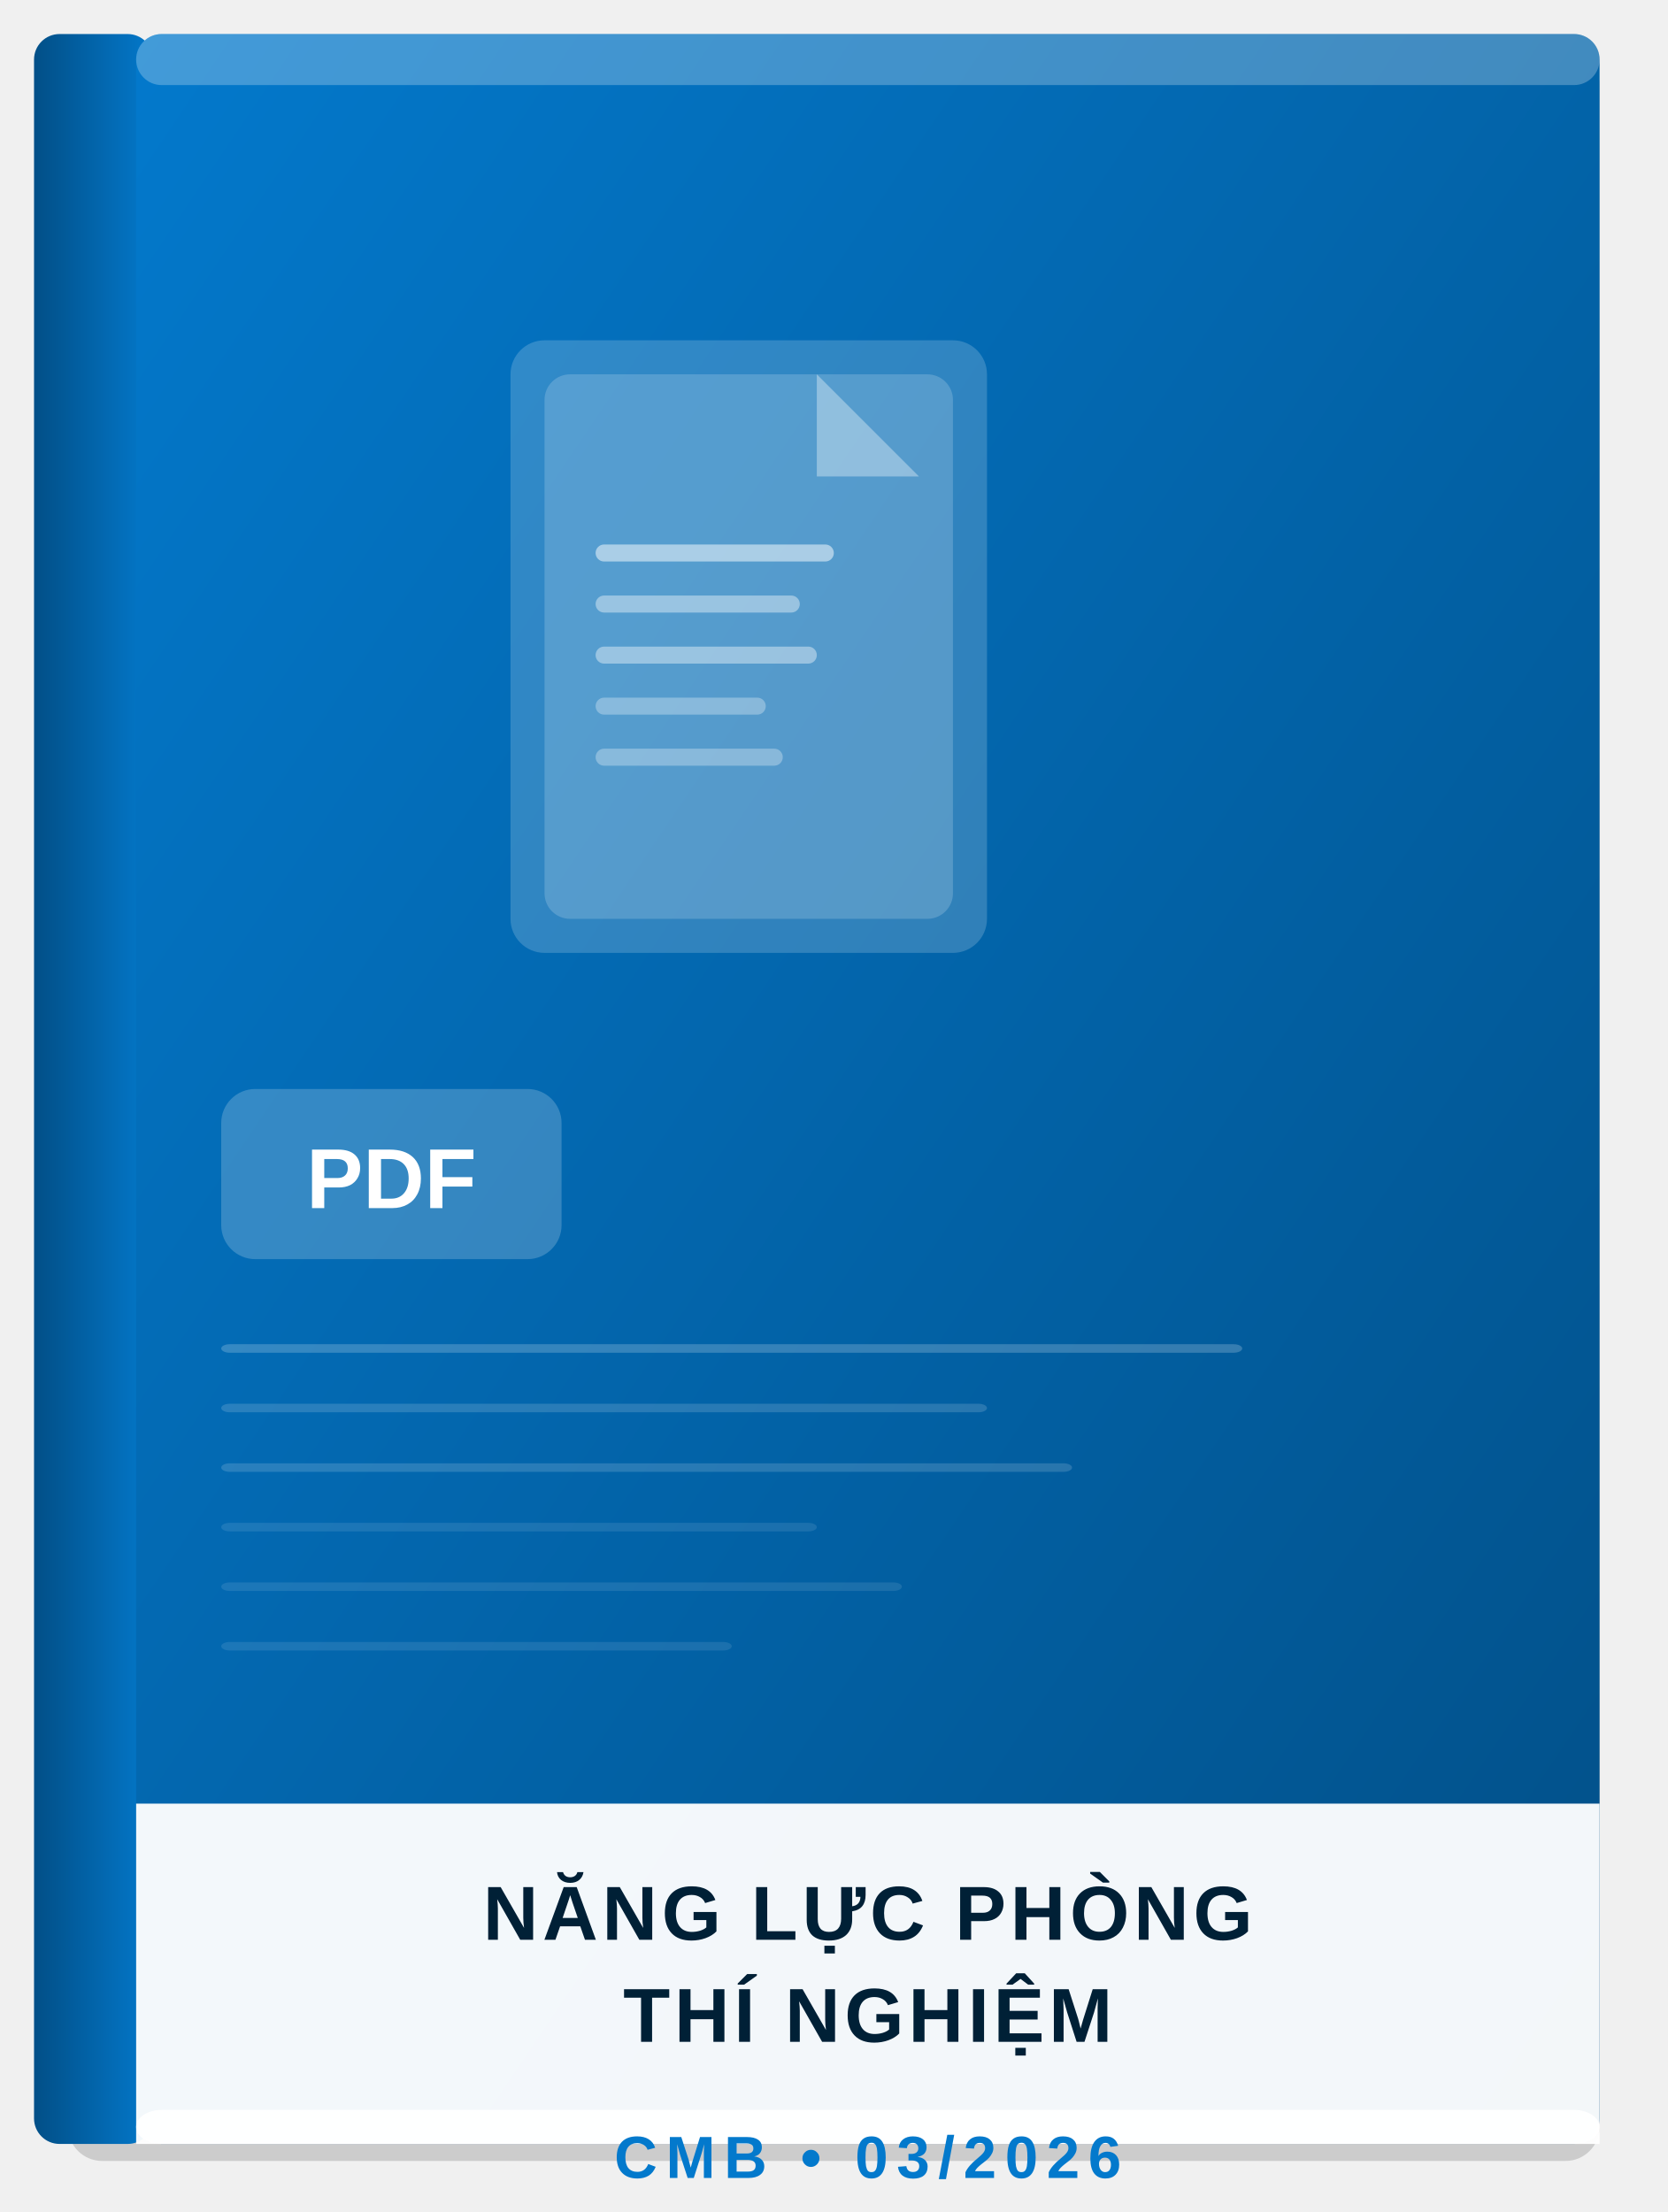
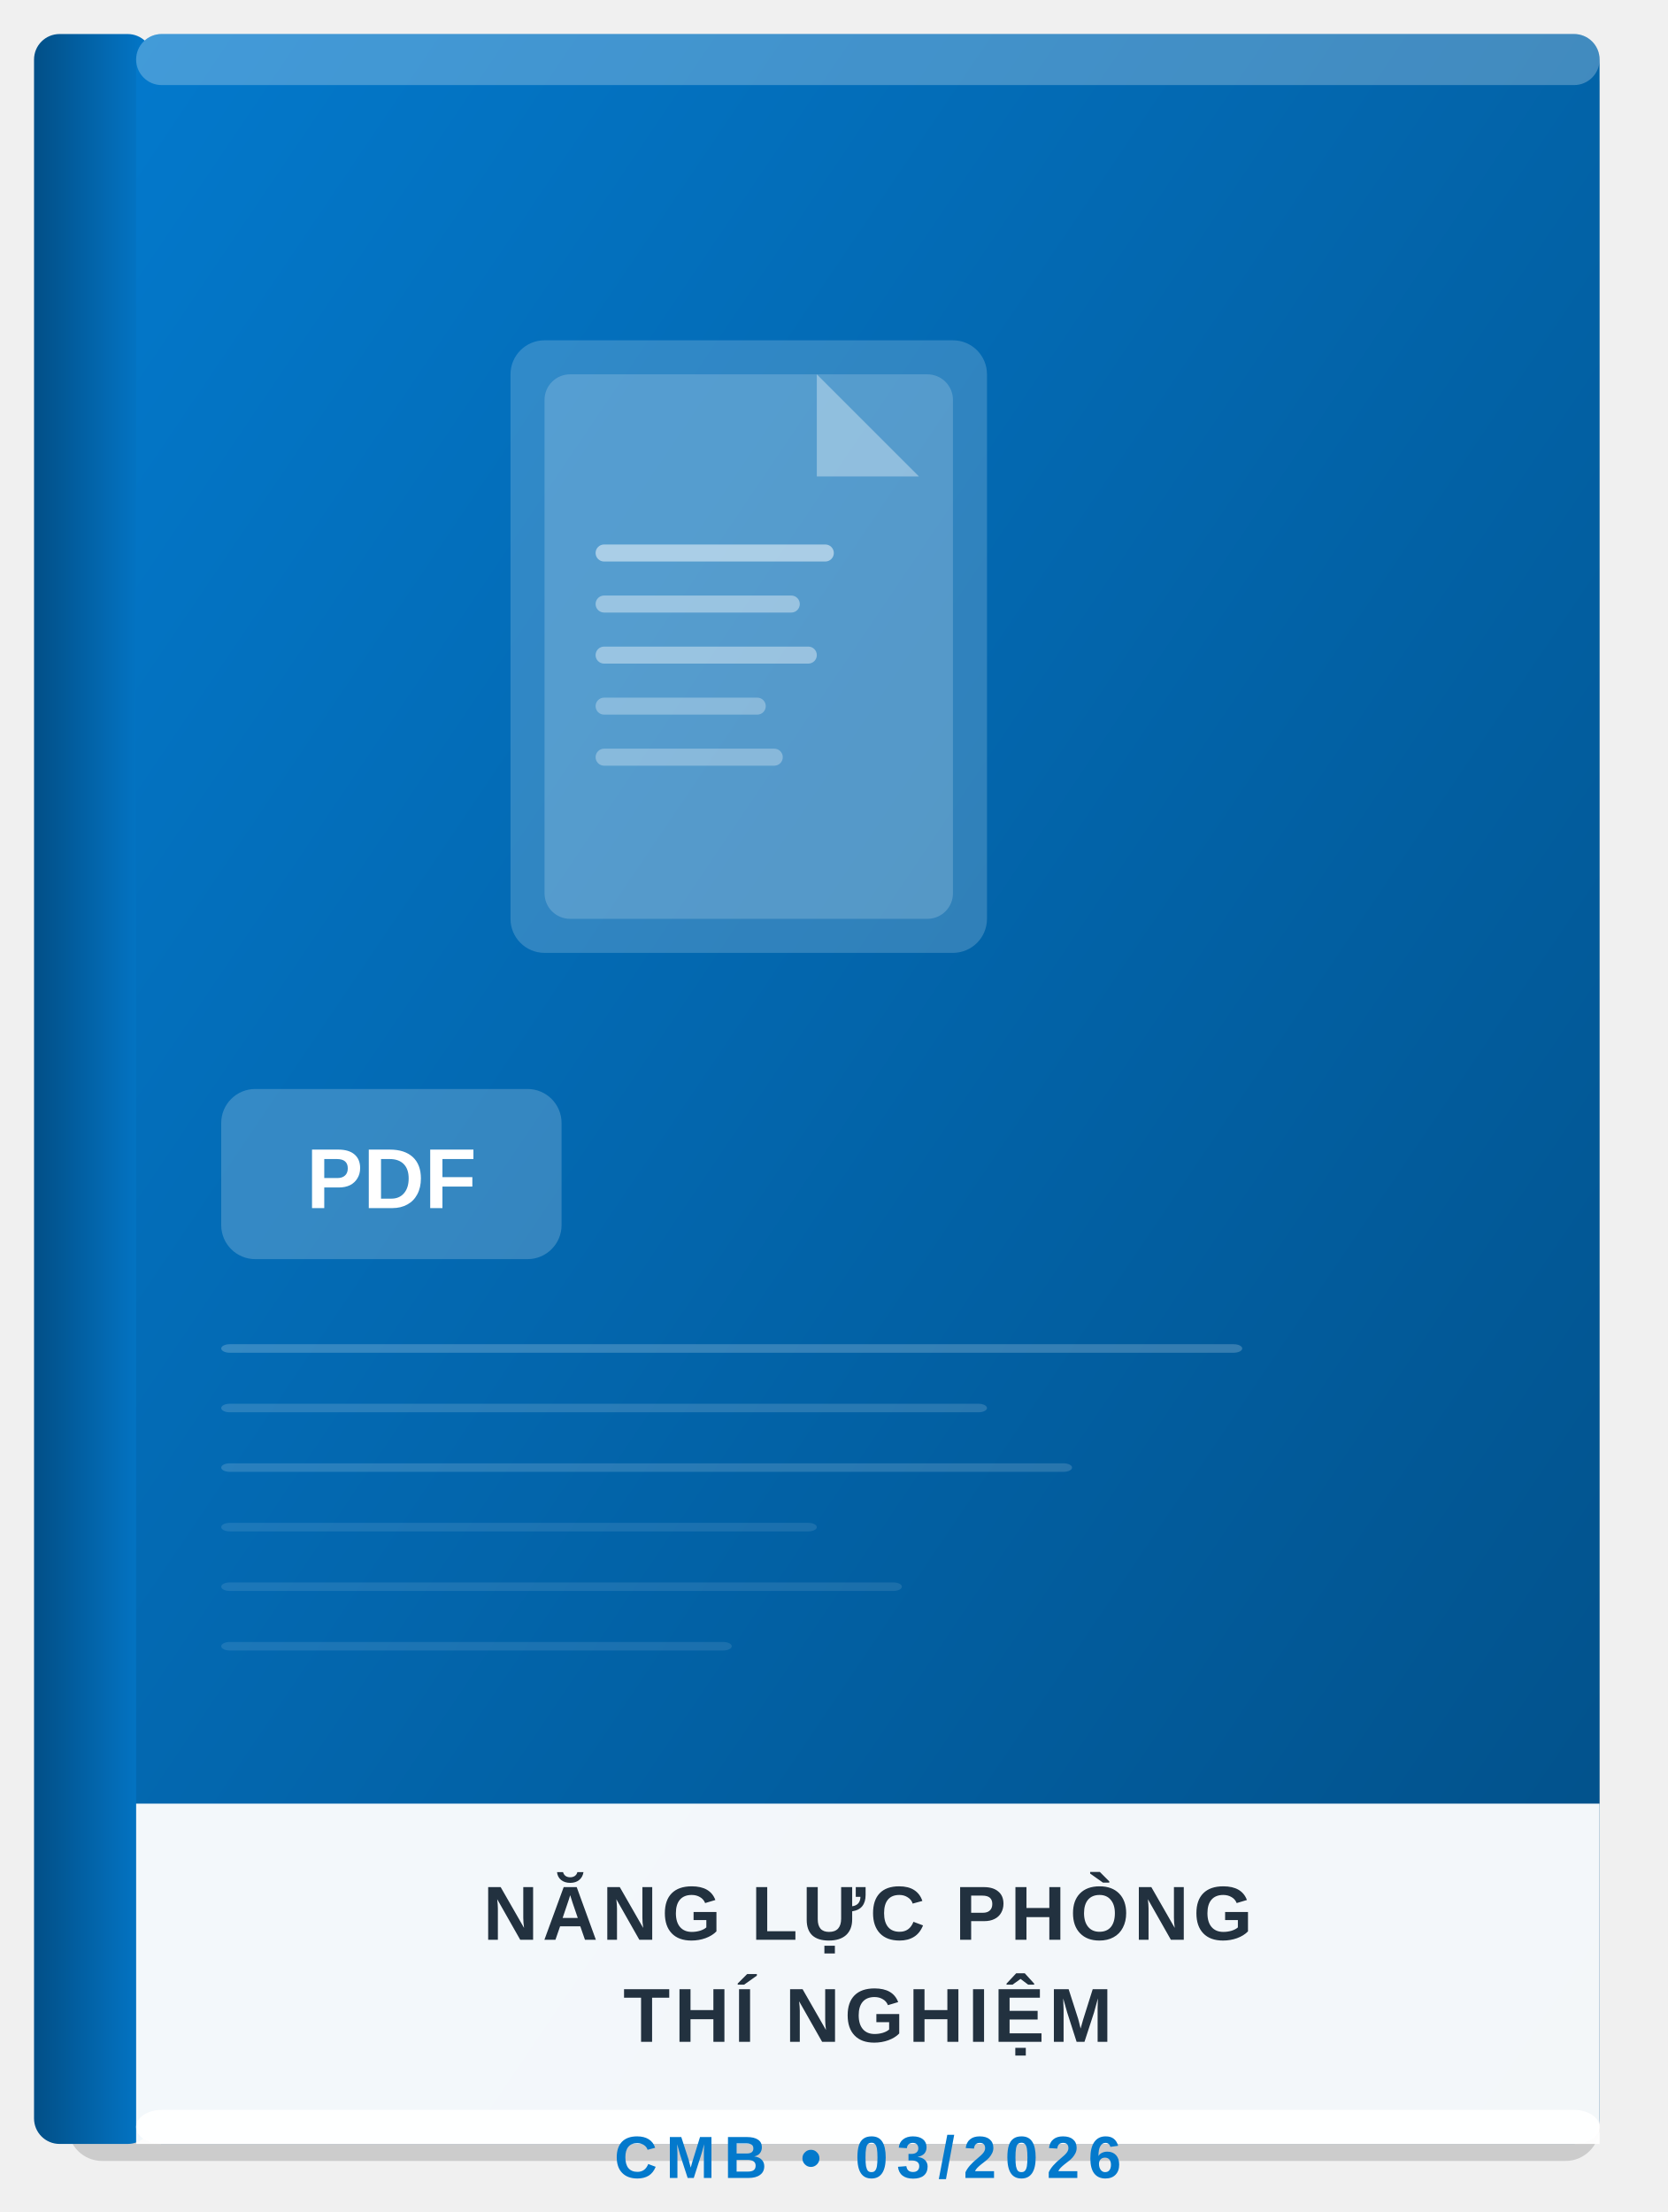
<svg xmlns="http://www.w3.org/2000/svg" viewBox="0 0 196 260" width="196" height="260">
  <defs>
    <linearGradient id="cover1" x1="0%" y1="0%" x2="100%" y2="100%">
      <stop offset="0%" style="stop-color:#0379CC;stop-opacity:1" />
      <stop offset="100%" style="stop-color:#024F87;stop-opacity:1" />
    </linearGradient>
    <linearGradient id="spine1" x1="0%" y1="0%" x2="100%" y2="0%">
      <stop offset="0%" style="stop-color:#024F87;stop-opacity:1" />
      <stop offset="100%" style="stop-color:#0379CC;stop-opacity:1" />
    </linearGradient>
  </defs>
  <rect x="8" y="6" width="180" height="248" rx="4" fill="rgba(0,0,0,0.15)" />
  <rect x="4" y="4" width="14" height="248" rx="3" fill="url(#spine1)" />
  <rect x="16" y="4" width="172" height="248" rx="3" fill="url(#cover1)" />
  <rect x="16" y="4" width="172" height="6" rx="3" fill="rgba(255,255,255,0.25)" />
  <rect x="16" y="212" width="172" height="40" rx="0" fill="white" opacity="0.95" />
  <rect x="16" y="248" width="172" height="4" rx="3" fill="white" opacity="0.95" />
  <g transform="translate(60, 40)">
    <rect x="0" y="0" width="56" height="72" rx="4" fill="white" opacity="0.18" />
    <rect x="4" y="4" width="48" height="64" rx="3" fill="white" opacity="0.18" />
    <path d="M36 4 L48 16 L36 16 Z" fill="rgba(255,255,255,0.35)" />
    <rect x="36" y="4" width="12" height="12" rx="1" fill="none" />
    <rect x="10" y="24" width="28" height="2" rx="1" fill="white" opacity="0.5" />
    <rect x="10" y="30" width="24" height="2" rx="1" fill="white" opacity="0.4" />
    <rect x="10" y="36" width="26" height="2" rx="1" fill="white" opacity="0.4" />
    <rect x="10" y="42" width="20" height="2" rx="1" fill="white" opacity="0.3" />
    <rect x="10" y="48" width="22" height="2" rx="1" fill="white" opacity="0.3" />
  </g>
  <rect x="26" y="128" width="40" height="20" rx="4" fill="rgba(255,255,255,0.2)" />
  <text x="46" y="142" font-family="Arial, sans-serif" font-size="10" font-weight="bold" fill="white" text-anchor="middle">PDF</text>
-   <text x="102" y="228" font-family="Arial, sans-serif" font-size="9" font-weight="bold" fill="#002036" text-anchor="middle" letter-spacing="0.5">NĂNG LỰC PHÒNG</text>
-   <text x="102" y="240" font-family="Arial, sans-serif" font-size="9" font-weight="bold" fill="#002036" text-anchor="middle" letter-spacing="0.5">THÍ NGHIỆM</text>
+   <text x="102" y="228" font-family="Arial, sans-serif" font-size="9" font-weight="bold" fill="#22313F" text-anchor="middle" letter-spacing="0.5">NĂNG LỰC PHÒNG</text>
+   <text x="102" y="240" font-family="Arial, sans-serif" font-size="9" font-weight="bold" fill="#22313F" text-anchor="middle" letter-spacing="0.5">THÍ NGHIỆM</text>
  <text x="102" y="256" font-family="Arial, sans-serif" font-size="7" fill="#0379CC" text-anchor="middle" letter-spacing="1" font-weight="bold">CMB • 03/2026</text>
  <rect x="26" y="158" width="120" height="1" rx="1" fill="rgba(255,255,255,0.2)" />
  <rect x="26" y="165" width="90" height="1" rx="1" fill="rgba(255,255,255,0.15)" />
  <rect x="26" y="172" width="100" height="1" rx="1" fill="rgba(255,255,255,0.15)" />
  <rect x="26" y="179" width="70" height="1" rx="1" fill="rgba(255,255,255,0.1)" />
  <rect x="26" y="186" width="80" height="1" rx="1" fill="rgba(255,255,255,0.1)" />
  <rect x="26" y="193" width="60" height="1" rx="1" fill="rgba(255,255,255,0.1)" />
</svg>
